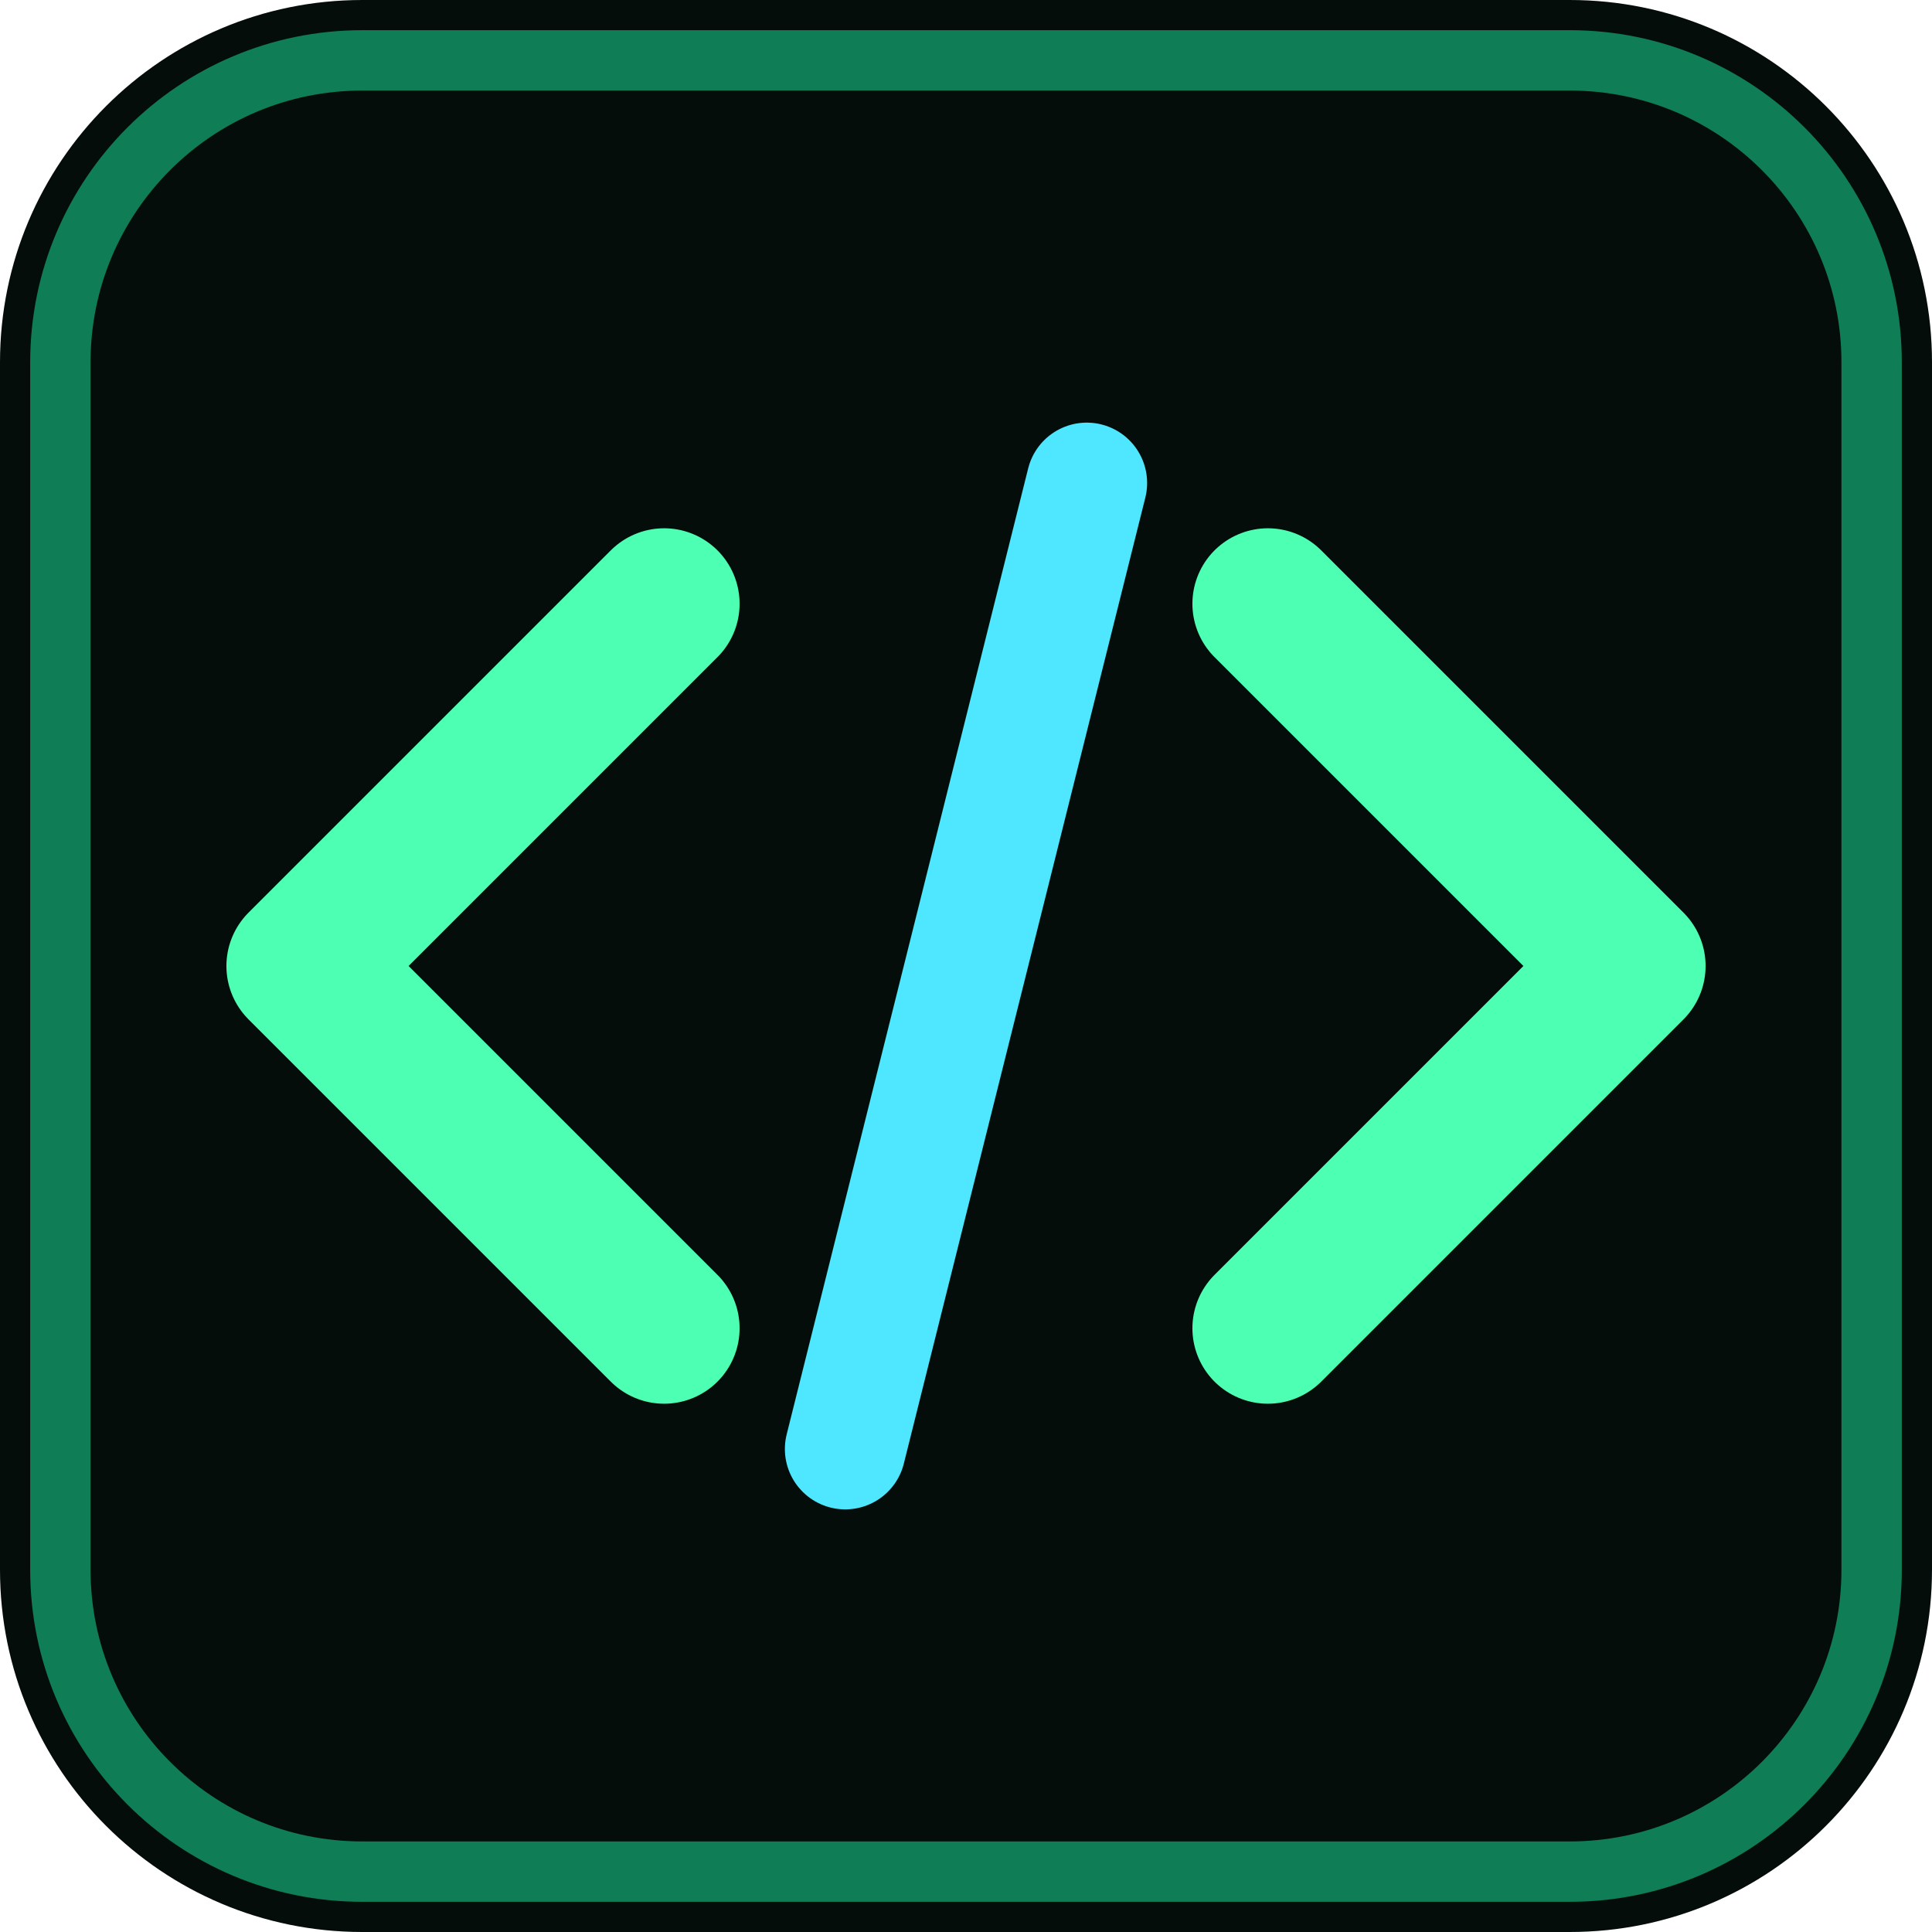
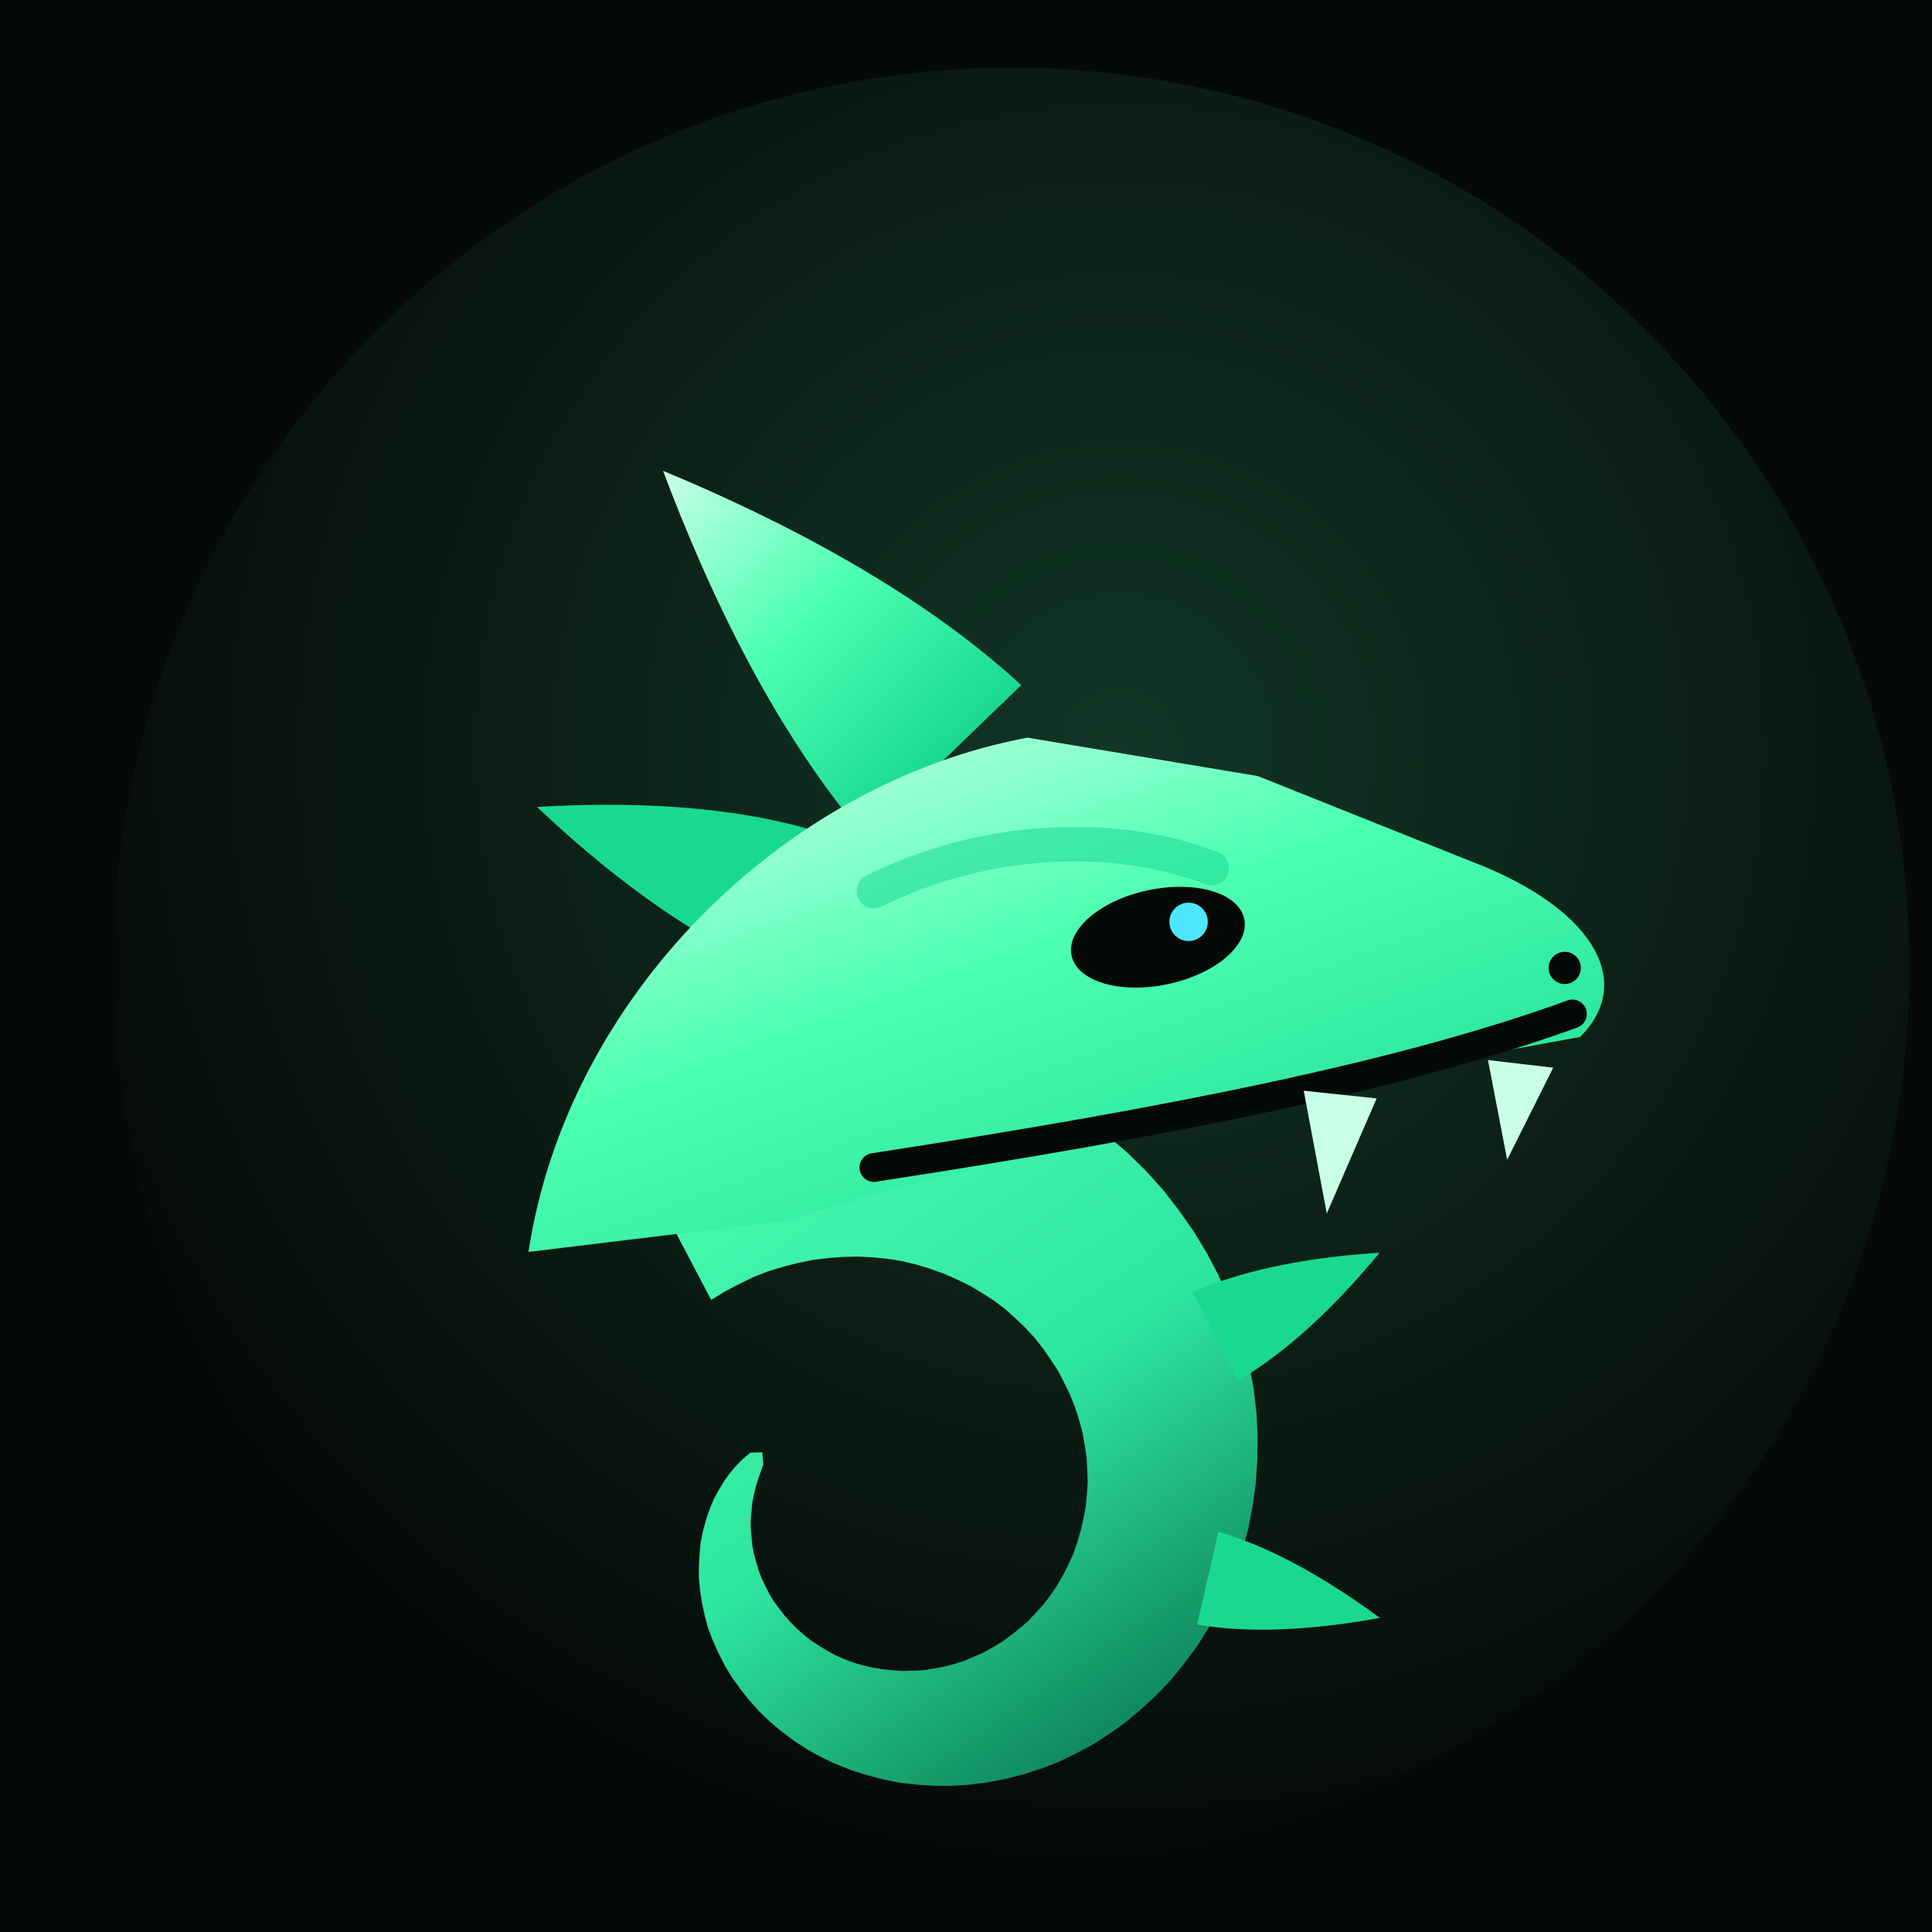
- <svg xmlns="http://www.w3.org/2000/svg" viewBox="0 0 64 64">
-   <rect width="64" height="64" rx="12" fill="#050d0b" />
-   <rect x="2" y="2" width="60" height="60" rx="10" fill="none" stroke="#19d991" stroke-opacity="0.55" stroke-width="2" />
-   <path d="M22 20 L10 32 L22 44" fill="none" stroke="#4dffb2" stroke-width="5" stroke-linecap="round" stroke-linejoin="round" />
-   <path d="M42 20 L54 32 L42 44" fill="none" stroke="#4dffb2" stroke-width="5" stroke-linecap="round" stroke-linejoin="round" />
-   <path d="M36 16 L28 48" fill="none" stroke="#4fe6ff" stroke-width="4" stroke-linecap="round" />
+ <svg xmlns="http://www.w3.org/2000/svg" viewBox="0 0 512 512" role="img" aria-label="Task Vault">
+   <defs>
+     <linearGradient id="kulit" x1="0.12" y1="0" x2="0.88" y2="1">
+       <stop offset="0" stop-color="#c9ffe8" />
+       <stop offset="0.42" stop-color="#4dffb2" />
+       <stop offset="1" stop-color="#19d991" />
+     </linearGradient>
+     <linearGradient id="badan" x1="0.2" y1="0" x2="0.8" y2="1">
+       <stop offset="0" stop-color="#4dffb2" />
+       <stop offset="0.55" stop-color="#2ee6a0" />
+       <stop offset="1" stop-color="#0b7a54" />
+     </linearGradient>
+     <linearGradient id="tanduk" x1="0" y1="1" x2="0" y2="0">
+       <stop offset="0" stop-color="#19d991" />
+       <stop offset="0.5" stop-color="#4dffb2" />
+       <stop offset="1" stop-color="#c9ffe8" />
+     </linearGradient>
+     <radialGradient id="cahaya" cx="0.56" cy="0.38" r="0.62">
+       <stop offset="0" stop-color="#4dffb2" stop-opacity="0.18" />
+       <stop offset="1" stop-color="#4dffb2" stop-opacity="0" />
+     </radialGradient>
+     <path id="kerucut" d="M -27 0 C -25 -34, -13 -70, 0 -100              C 13 -70, 25 -34, 27 0 Z" />
+   </defs>
+   <rect width="512" height="512" fill="#050a08" />
+   <circle cx="268" cy="256" r="238" fill="url(#cahaya)" />
+   <g transform="translate(256 256) scale(1.0171) translate(-284.0 -231.5)">
+     <path d="M 217.6 318.5 L 221.2 316.3 L 224.8 314.4 L 228.5 312.6 L 232.3 311.1 L 236.2 309.9                  L 240.1 308.9 L 244.0 308.1 L 248.0 307.6 L 251.9 307.3 L 255.8 307.2 L 259.7 307.4                  L 263.6 307.8 L 267.4 308.4 L 271.1 309.3 L 274.7 310.4 L 278.3 311.7 L 281.7 313.2                  L 285.0 314.8 L 288.2 316.7 L 291.3 318.7 L 294.2 320.9 L 296.9 323.3 L 299.5 325.8                  L 301.9 328.4 L 304.1 331.2 L 306.1 334.1 L 308.0 337.0 L 309.6 340.1 L 311.1 343.2                  L 312.4 346.4 L 313.4 349.6 L 314.3 352.8 L 314.9 356.1 L 315.4 359.4 L 315.6 362.7                  L 315.7 366.0 L 315.5 369.2 L 315.2 372.4 L 314.6 375.5 L 313.9 378.6 L 313.0 381.6                  L 312.0 384.6 L 310.7 387.4 L 309.3 390.2 L 307.8 392.8 L 306.1 395.3 L 304.3 397.7                  L 302.3 399.9 L 300.3 402.1 L 298.1 404.0 L 295.8 405.8 L 293.5 407.5 L 291.0 409.0                  L 288.5 410.4 L 286.0 411.5 L 283.4 412.6 L 280.8 413.4 L 278.1 414.1 L 275.4 414.6                  L 272.7 415.0 L 270.1 415.1 L 267.4 415.2 L 264.8 415.0 L 262.2 414.7 L 259.6 414.3                  L 257.1 413.7 L 254.7 413.0 L 252.3 412.1 L 250.0 411.1 L 247.8 409.9 L 245.7 408.6                  L 243.7 407.3 L 241.8 405.8 L 240.0 404.2 L 238.3 402.5 L 236.7 400.7 L 235.3 398.9                  L 233.9 397.0 L 232.7 395.0 L 231.7 393.0 L 230.7 390.9 L 229.9 388.8 L 229.3 386.7                  L 228.7 384.5 L 228.3 382.3 L 228.1 380.1 L 227.9 378.0 L 227.9 375.8 L 228.1 373.6                  L 228.3 371.5 L 228.7 369.4 L 229.2 367.3 L 229.8 365.3 L 230.5 363.3 L 231.2 361.3                  L 230.9 358.2 L 230.9 358.2 L 230.9 358.2 L 227.8 358.3 L 225.9 359.9 L 224.2 361.6                  L 222.5 363.6 L 221.0 365.7 L 219.6 368.0 L 218.3 370.4 L 217.2 373.0 L 216.3 375.7                  L 215.5 378.6 L 214.9 381.5 L 214.6 384.6 L 214.4 387.7 L 214.4 390.9 L 214.7 394.1                  L 215.2 397.4 L 215.9 400.7 L 216.8 404.0 L 218.0 407.2 L 219.5 410.5 L 221.1 413.7                  L 223.0 416.8 L 225.2 419.9 L 227.5 422.8 L 230.1 425.7 L 232.9 428.4 L 236.0 431.0                  L 239.2 433.4 L 242.6 435.6 L 246.2 437.6 L 250.0 439.4 L 254.0 441.0 L 258.1 442.3                  L 262.3 443.4 L 266.7 444.3 L 271.1 444.8 L 275.7 445.1 L 280.3 445.1 L 285.0 444.8                  L 289.7 444.2 L 294.3 443.3 L 299.0 442.1 L 303.7 440.6 L 308.3 438.8 L 312.8 436.6                  L 317.3 434.2 L 321.6 431.4 L 325.8 428.4 L 329.8 425.0 L 333.7 421.4 L 337.4 417.5                  L 340.8 413.3 L 344.1 408.9 L 347.0 404.3 L 349.8 399.4 L 352.2 394.3 L 354.3 389.0                  L 356.1 383.5 L 357.6 377.9 L 358.7 372.1 L 359.5 366.3 L 359.9 360.3 L 360.0 354.2                  L 359.7 348.2 L 359.0 342.0 L 357.9 335.9 L 356.4 329.8 L 354.6 323.8 L 352.3 317.8                  L 349.7 311.9 L 346.7 306.2 L 343.3 300.6 L 339.5 295.2 L 335.4 289.9 L 330.9 284.9                  L 326.1 280.2 L 320.9 275.7 L 315.5 271.5 L 309.7 267.6 L 303.7 264.0 L 297.4 260.8                  L 290.9 258.0 L 284.1 255.5 L 277.2 253.5 L 270.1 251.8 L 262.9 250.6 L 255.5 249.8                  L 248.1 249.5 L 240.6 249.7 L 233.1 250.2 L 225.5 251.3 L 218.0 252.8 L 210.6 254.8                  L 203.2 257.3 L 195.9 260.3 L 188.8 263.7 Z" fill="url(#badan)" />
+     <g fill="#19d991">
+       <use href="#kerucut" transform="translate(229 257) rotate(-16) scale(0.53)" />
+       <use href="#kerucut" transform="translate(305 272) rotate(23) scale(0.50)" />
+       <use href="#kerucut" transform="translate(349 328) rotate(63) scale(0.48)" />
+       <use href="#kerucut" transform="translate(347 391) rotate(103) scale(0.46)" />
+     </g>
+     <use href="#kerucut" transform="translate(238 214) rotate(-70) scale(0.7)" fill="#19d991" />
+     <use href="#kerucut" transform="translate(278 178) rotate(-44) scale(1.05)" fill="url(#tanduk)" />
+     <path d="M 170 306            C 180 240, 236 184, 300 172            L 360 182            L 420 206            C 448 218, 458 236, 444 250            L 378 262            L 306 278            L 236 298            Z" fill="url(#kulit)" />
+     <path d="M 260 212 C 288 198, 322 196, 348 206" fill="none" stroke="#19d991" stroke-width="9" stroke-linecap="round" opacity="0.55" />
+     <path d="M 442 244 C 398 260, 338 272, 260 284" fill="none" stroke="#050a08" stroke-width="7.5" stroke-linecap="round" />
+     <path d="M 372 264 L 378 296 L 391 266 Z" fill="#c9ffe8" />
+     <path d="M 420 256 L 425 282 L 437 258 Z" fill="#c9ffe8" />
+     <ellipse cx="334" cy="224" rx="23" ry="12.5" transform="rotate(-12 334 224)" fill="#050a08" />
+     <circle cx="342" cy="220" r="5" fill="#4fe6ff" />
+     <circle cx="440" cy="232" r="4.2" fill="#050a08" />
+   </g>
</svg>
